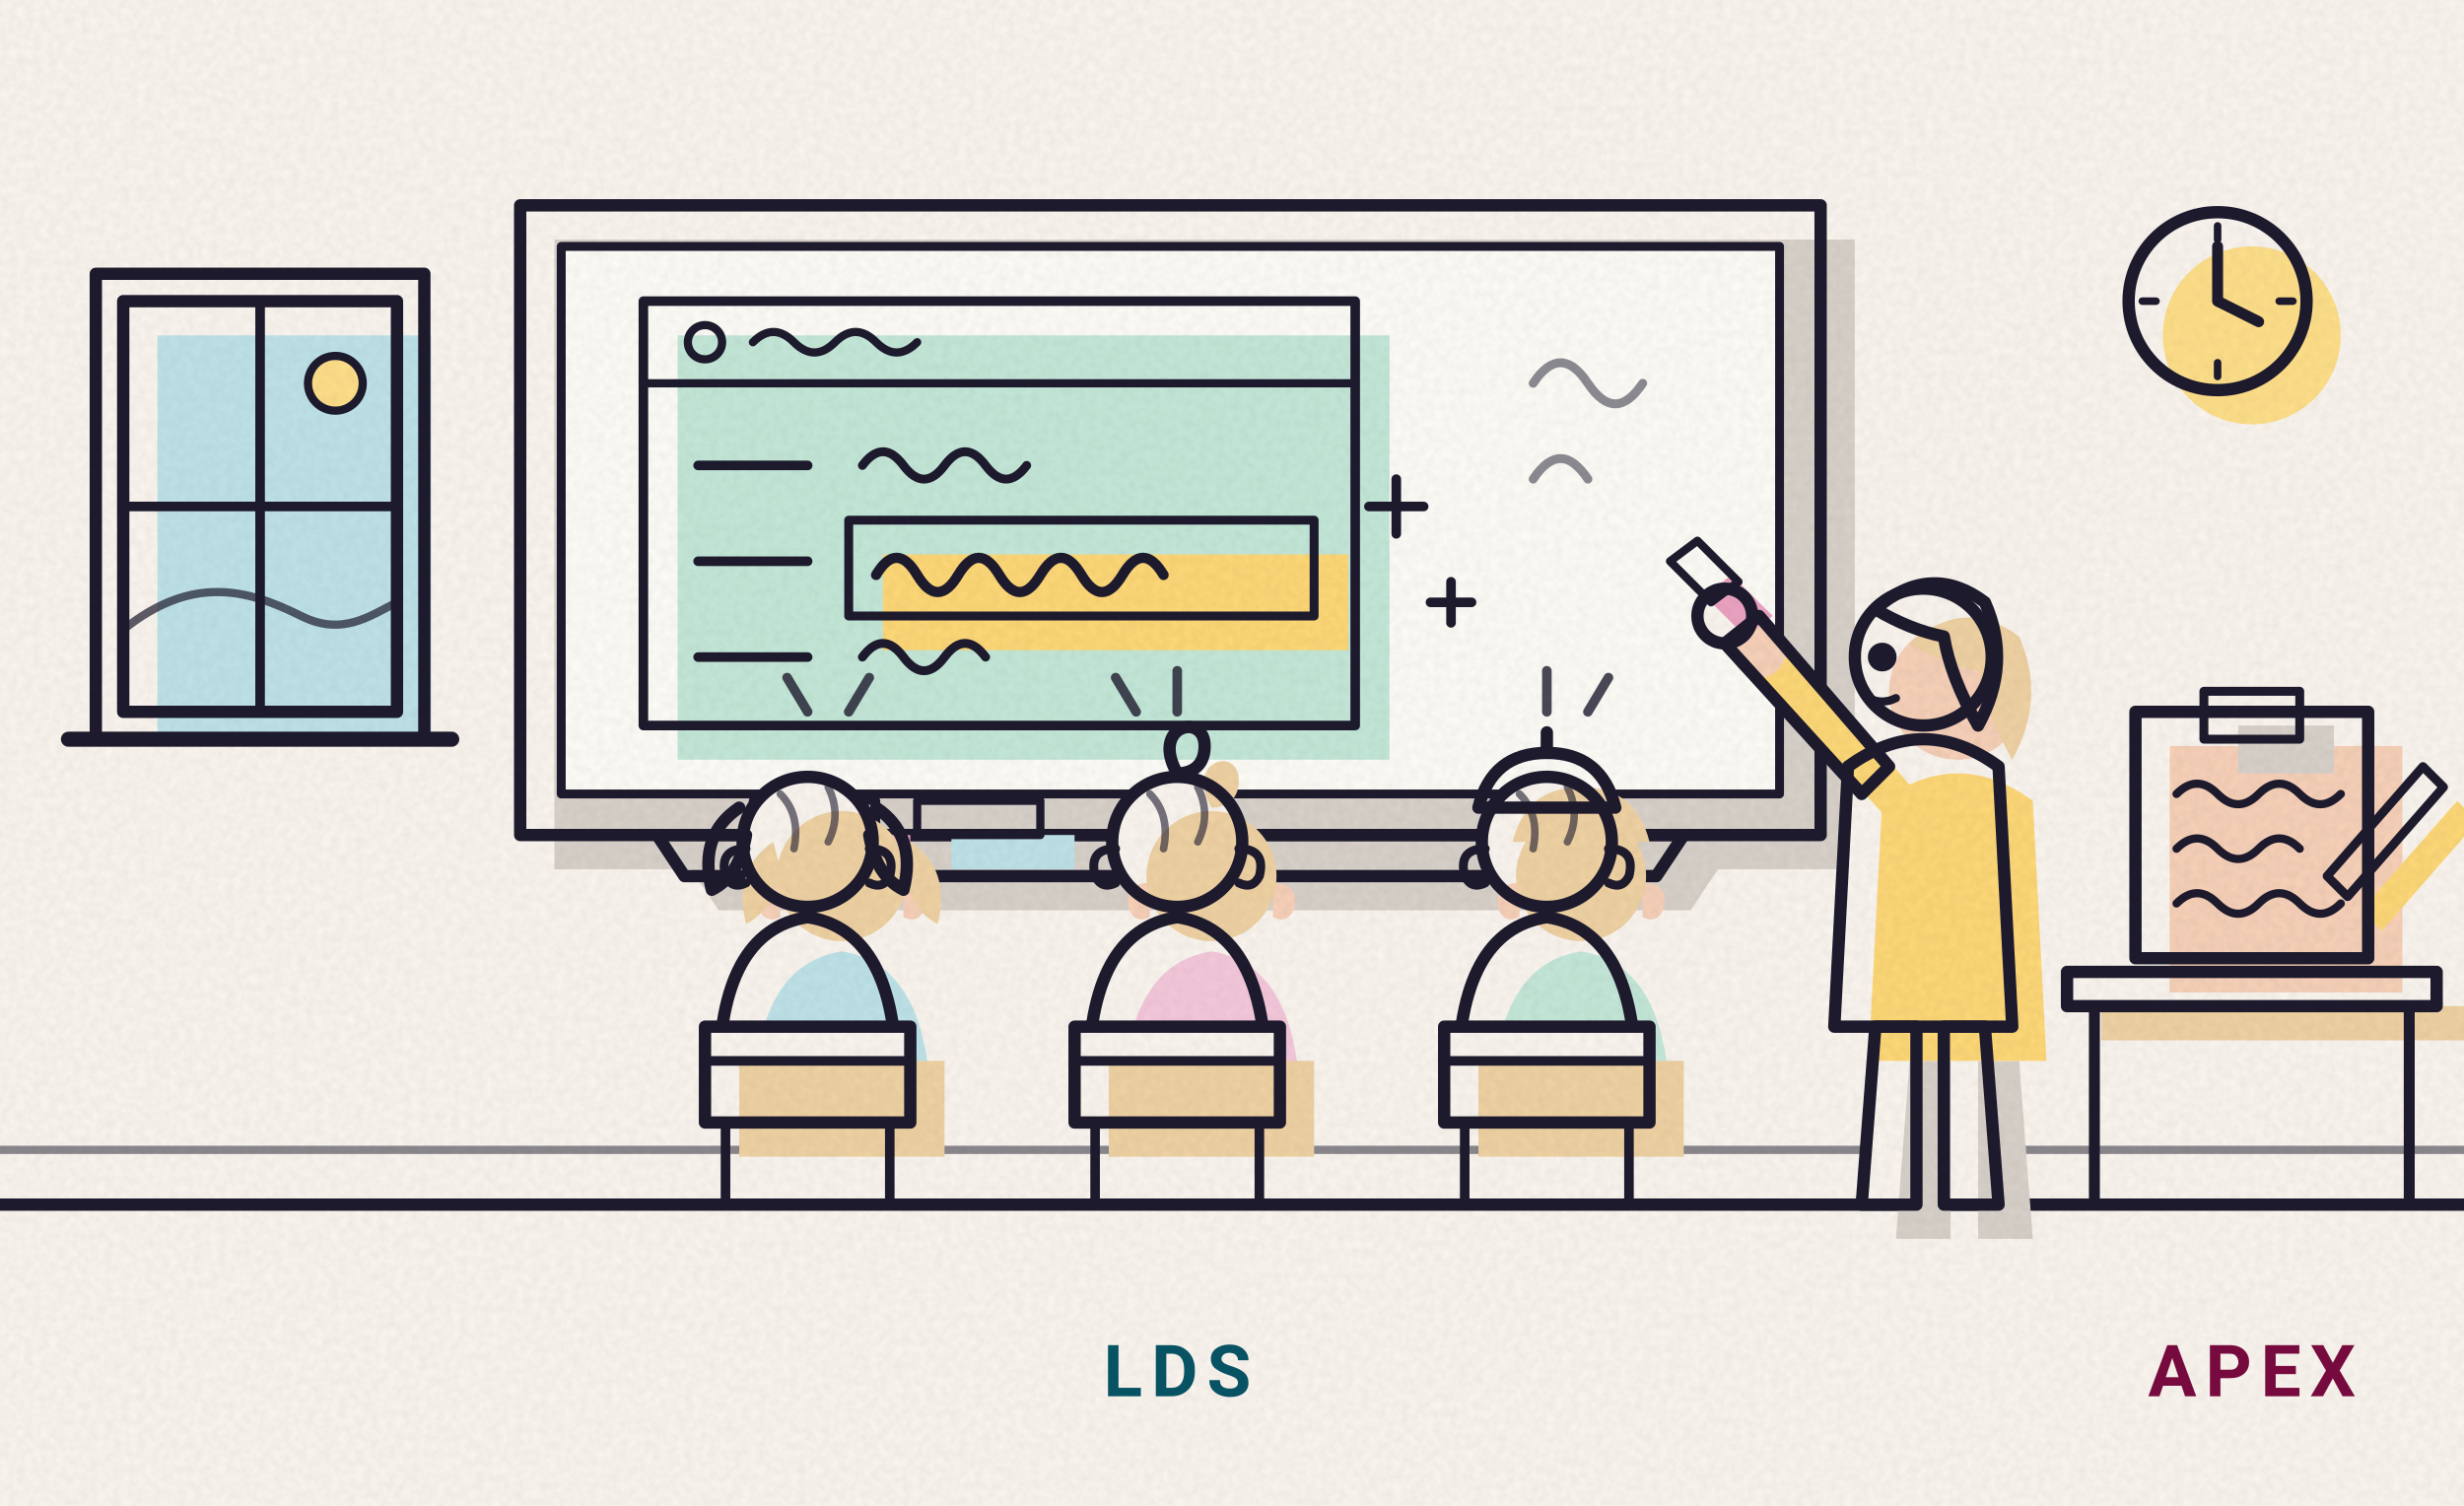
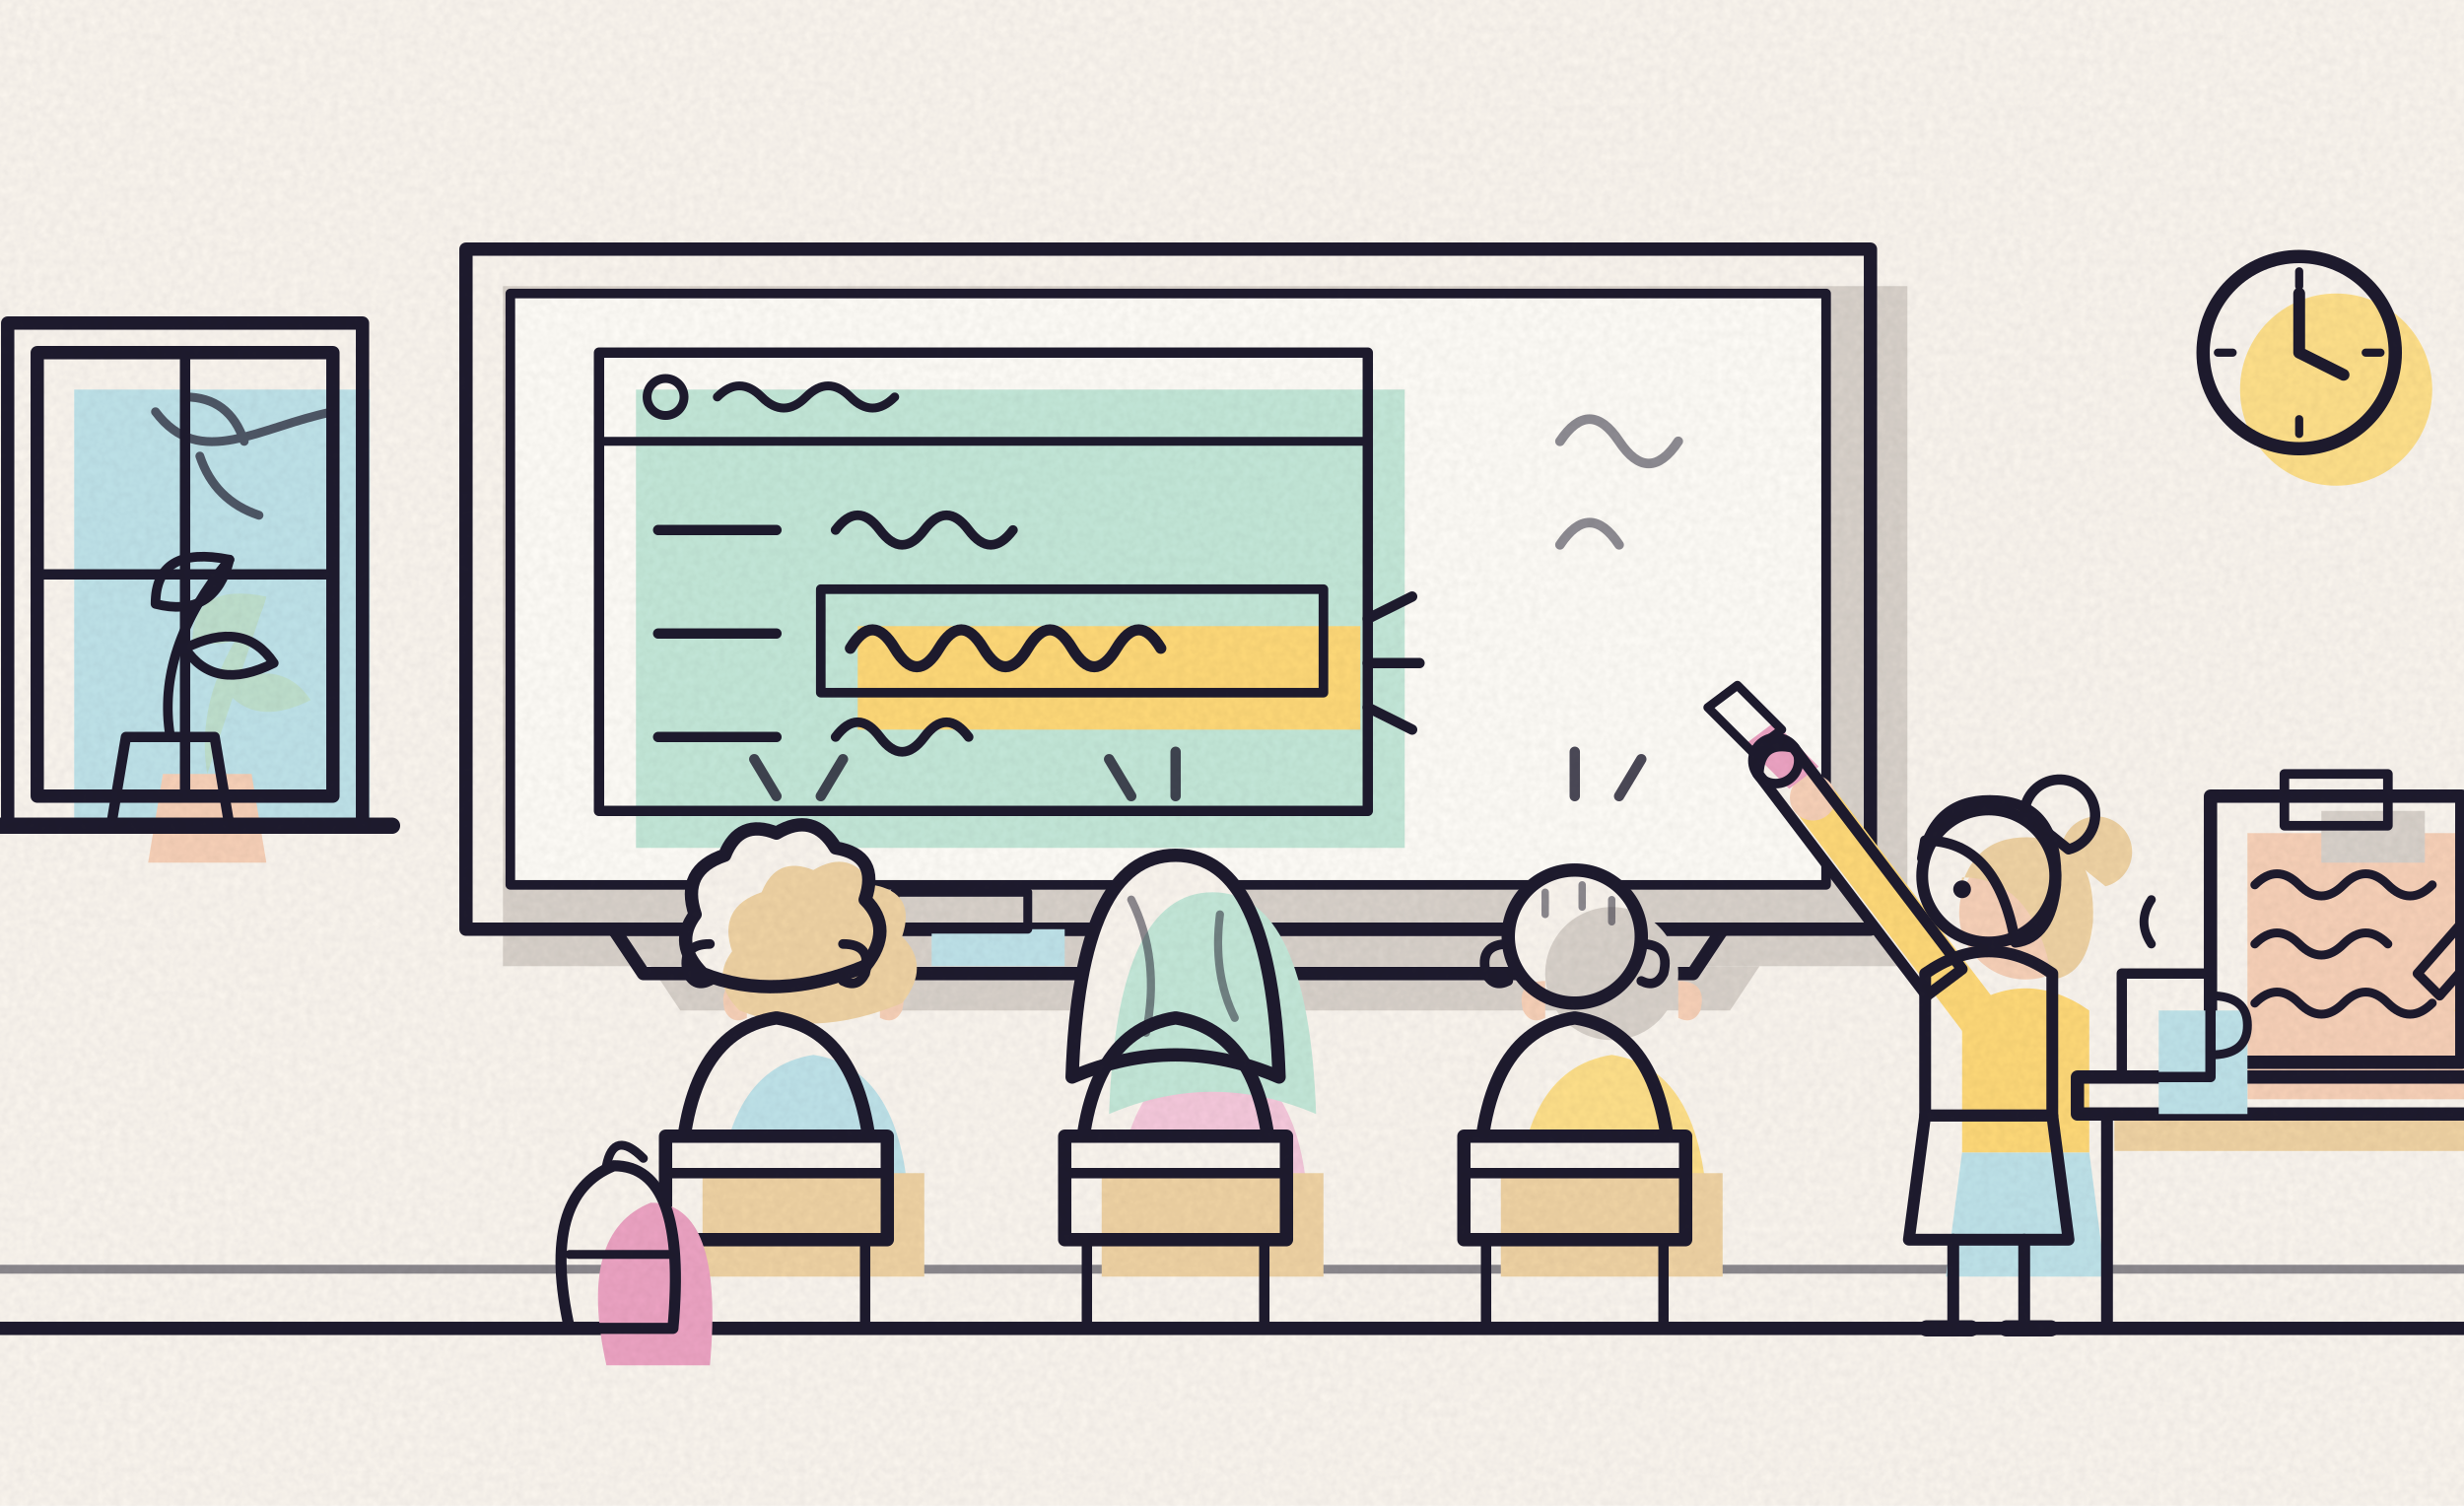
<svg xmlns="http://www.w3.org/2000/svg" xmlns:xlink="http://www.w3.org/1999/xlink" viewBox="0 0 360 220">
  <defs>
    <filter id="wb-grain" x="0" y="0" width="100%" height="100%">
      <feTurbulence type="fractalNoise" baseFrequency=".85" numOctaves="2" stitchTiles="stitch" />
      <feColorMatrix values="0 0 0 0 0  0 0 0 0 0  0 0 0 0 0  0 0 0 .06 0" />
    </filter>
    <g id="wb-pine">
      <path d="M0 0 L-9 14 H9 Z" />
      <path d="M0 7 L-12 24 H12 Z" />
      <path d="M0 15 L-15 34 H15 Z" />
    </g>
    <g id="wb-s0">
      <path d="M14 40 H62 V108 H14 Z" />
    </g>
    <g id="wb-s1">
      <path d="M18 44 H58 V104 H18 Z" />
    </g>
    <g id="wb-s2">
+       <path d="M28 108 L30 96 H42 L44 108 Z" />
+     </g>
+     <g id="wb-s3">
+       <path d="M36 96 Q34 84 44 72" />
+       <path d="M44 72 q-10 -2 -10 6 q8 2 10 -6 Z" />
+       <path d="M38 84 q8 -4 12 2 q-8 4 -12 -2 Z" />
+     </g>
+     <g id="wb-s4">
      <circle cx="324" cy="44" r="13" />
    </g>
    <g id="wb-frame">
      <path d="M76 30 H266 V122 H76 Z" />
    </g>
-     <g id="wb-s3">
+     <g id="wb-s5">
      <path d="M96 122 H246 L242 128 H100 Z" />
    </g>
-     <g id="wb-s4">
+     <g id="wb-s6">
      <path d="M110 117 H128 V122 H110 Z" />
    </g>
-     <g id="wb-s5">
+     <g id="wb-s7">
      <path d="M134 117 H152 V122 H134 Z" />
    </g>
-     <g id="wb-s6">
+     <g id="wb-s8">
      <path d="M94 44 H198 V106 H94 Z" />
    </g>
-     <g id="wb-s7">
+     <g id="wb-s9">
      <path d="M124 76 H192 V90 H124 Z" />
    </g>
-     <g id="wb-s8">
+     <g id="wb-s10">
      <path d="M105 158 Q105 136 118 134 Q131 136 131 158 Z" />
    </g>
-     <g id="wb-s9">
+     <g id="wb-s11">
      <path d="M109 124 q-4 0 -3 4 q1 2 3 1" />
      <path d="M127 124 q4 0 3 4 q-1 2 -3 1" />
    </g>
-     <g id="wb-s10">
-       <circle cx="118" cy="123" r="9.5" />
-     </g>
-     <g id="wb-s11">
-       <path d="M108 118 Q102 122 104 130 Q108 128 109 122 M128 118 Q134 122 132 130 Q128 128 127 122" />
-     </g>
    <g id="wb-s12">
+       <path d="M108 128 q-4 -4 -1 -8 q-2 -6 4 -8 q2 -5 7 -3 q5 -3 8 2 q6 1 4 7 q4 4 0 9 Q118 132 108 128 Z" />
+     </g>
+     <g id="wb-s13">
      <path d="M103 150 H133 V164 H103 Z" />
    </g>
-     <g id="wb-s13">
+     <g id="wb-s14">
      <path d="M159 158 Q159 136 172 134 Q185 136 185 158 Z" />
    </g>
-     <g id="wb-s14">
-       <path d="M163 124 q-4 0 -3 4 q1 2 3 1" />
-       <path d="M181 124 q4 0 3 4 q-1 2 -3 1" />
-     </g>
    <g id="wb-s15">
-       <circle cx="172" cy="123" r="9.5" />
+       <path d="M158 142 Q159 112 172 112 Q185 112 186 142 Q172 136 158 142 Z" />
    </g>
    <g id="wb-s16">
-       <path d="M172 113 C168 106 176 104 176 109 C176 112 174 113 172 113 Z" />
+       <path d="M157 150 H187 V164 H157 Z" />
    </g>
    <g id="wb-s17">
-       <path d="M157 150 H187 V164 H157 Z" />
+       <path d="M213 158 Q213 136 226 134 Q239 136 239 158 Z" />
    </g>
    <g id="wb-s18">
-       <path d="M213 158 Q213 136 226 134 Q239 136 239 158 Z" />
-     </g>
-     <g id="wb-s19">
      <path d="M217 124 q-4 0 -3 4 q1 2 3 1" />
      <path d="M235 124 q4 0 3 4 q-1 2 -3 1" />
    </g>
+     <g id="wb-s19">
+       <circle cx="226" cy="123" r="9" />
+     </g>
    <g id="wb-s20">
-       <circle cx="226" cy="123" r="9.5" />
+       <path d="M211 150 H241 V164 H211 Z" />
    </g>
    <g id="wb-s21">
-       <path d="M216 118 Q218 110 226 110 Q234 110 236 118 Z" />
-       <path d="M226 110 V107" />
+       <path d="M90 176 Q86 158 96 154 Q106 154 104 176 Z" />
    </g>
    <g id="wb-s22">
-       <path d="M211 150 H241 V164 H211 Z" />
+       <path d="M273.4 147.2 L271.2 164 H292.8 L290.6 147.2 Z" />
+       <path d="M277.2 164 V176 M286.8 164 V176" />
    </g>
    <g id="wb-s23">
-       <path d="M272 176 L274 150 H280 L280 176 Z" />
-       <path d="M284 176 L284 150 H290 L292 176 Z" />
+       <path d="M273.4 147.2 L273.4 128 Q282 122 290.6 128 L290.6 147.2 Z" />
    </g>
    <g id="wb-s24">
-       <path d="M268 150 L270 112 Q281 104 292 112 L294 150 Z" />
+       <circle cx="282" cy="114.8" r="9" />
    </g>
    <g id="wb-s25">
-       <circle cx="281" cy="96" r="10" />
+       <path d="M273 112.4 Q274.8 104 283.2 104.6 Q291.6 105.2 291.1 116 Q290.4 123.2 285.6 123.8 Q283.2 110 273.4 110 Z" />
+       <path d="M286.8 106.4 A4.8 4.8 0 1 1 292.8 111.2 Z" />
    </g>
    <g id="wb-s26">
-       <path d="M274 89 Q282 82 290 88 Q294 97 289 106 Q285 99 284 93 Q279 92 274 89 Z" />
+       <path d="M278.4 127.4 L255.6 97.4 Q251 96.3 250.8 101 L273.6 131 Z" />
    </g>
    <g id="wb-s27">
-       <path d="M272 116 L252 94 L257 90 L276 112 Z" />
+       <circle cx="253.2" cy="99.2" r="3.1" />
    </g>
    <g id="wb-s28">
-       <circle cx="252" cy="90" r="4" />
+       <path d="M244 92 L250 98 L254 95 L248 89 Z" />
    </g>
    <g id="wb-s29">
-       <path d="M244 82 L250 88 L254 85 L248 79 Z" />
+       <path d="M294 142 H356 V147 H294 Z" />
    </g>
    <g id="wb-s30">
-       <path d="M302 142 H356 V147 H302 Z" />
+       <path d="M312 104 H346 V140 H312 Z" />
    </g>
    <g id="wb-s31">
-       <path d="M312 104 H346 V140 H312 Z" />
+       <path d="M322 101 H336 V108 H322 Z" />
    </g>
    <g id="wb-s32">
-       <path d="M322 101 H336 V108 H322 Z" />
+       <path d="M340 128 L354 112 L357 115 L343 131 Z" />
    </g>
    <g id="wb-s33">
-       <path d="M340 128 L354 112 L357 115 L343 131 Z" />
+       <path d="M300 128 H312 V142 H300 Z" />
    </g>
  </defs>
  <rect width="360" height="220" fill="#FBF6EF" />
-   <g transform="translate(5 5)">
-     <use xlink:href="#wb-s1" fill="#BFE3EA" />
-     <use xlink:href="#wb-s2" fill="#FFE08A" />
-   </g>
-   <g fill="none" stroke="#1E1B2E" stroke-width="1.8" stroke-linejoin="round" stroke-linecap="round">
-     <use xlink:href="#wb-s0" />
-     <use xlink:href="#wb-s1" />
-     <path d="M38 44 V104 M18 74 H58" stroke-width="1.4" />
-     <path d="M18 92 C28 84 36 86 44 90 C50 93 54 90 58 88" stroke-width="1.2" opacity=".7" />
-     <circle cx="49" cy="56" r="4" stroke-width="1.2" fill="#FFE08A" />
-     <path d="M10 108 H66" stroke-width="2.2" />
-     <use xlink:href="#wb-s2" />
-     <path d="M324 44 V36 M324 44 L330 47" stroke-width="1.6" />
-     <path d="M324 33 v2 M324 53 v2 M313 44 h2 M333 44 h2" stroke-width="1.1" />
-   </g>
-   <path d="M0 176 H360" stroke="#1E1B2E" stroke-width="1.8" />
-   <path d="M0 168 H360" stroke="#1E1B2E" stroke-width="1.2" opacity=".5" />
-   <g transform="translate(5 5)">
-     <use xlink:href="#wb-frame" fill="#D9D2CB" />
-     <use xlink:href="#wb-s3" fill="#D9D2CB" />
-   </g>
-   <g fill="none" stroke="#1E1B2E" stroke-width="1.8" stroke-linejoin="round" stroke-linecap="round">
-     <use xlink:href="#wb-frame" />
-     <path d="M82 36 H260 V116 H82 Z" fill="#FFFDF8" stroke-width="1.3" />
-     <use xlink:href="#wb-s3" />
-   </g>
-   <g transform="translate(5 5)">
-     <use xlink:href="#wb-s4" fill="#EDA3C3" />
-     <use xlink:href="#wb-s5" fill="#BFE3EA" />
-     <use xlink:href="#wb-s6" fill="#C4E8D9" />
-     <use xlink:href="#wb-s7" fill="#FFD978" />
-   </g>
-   <g fill="none" stroke="#1E1B2E" stroke-width="1.8" stroke-linejoin="round" stroke-linecap="round">
-     <use xlink:href="#wb-s4" stroke-width="1.2" />
-     <use xlink:href="#wb-s5" stroke-width="1.2" />
-     <use xlink:href="#wb-s6" stroke-width="1.4" />
-     <path d="M94 56 H198" stroke-width="1.2" />
-     <circle cx="103" cy="50" r="2.5" stroke-width="1.2" />
-     <path d="M110 50 q3 -3 6 0 t6 0 t6 0 t6 0" stroke-width="1.2" />
-     <path d="M102 68 h16 M102 82 h16 M102 96 h16" stroke-width="1.4" />
-     <path d="M126 68 q3 -4 6 0 t6 0 t6 0 t6 0" stroke-width="1.3" />
-     <path d="M126 96 q3 -4 6 0 t6 0 t6 0" stroke-width="1.3" />
-     <use xlink:href="#wb-s7" stroke-width="1.3" />
-     <path d="M128 84 q3 -5 6 0 t6 0 t6 0 t6 0 t6 0 t6 0 t6 0" stroke-width="1.5" />
-     <path d="M204 70 v8 M200 74 h8 M212 85 v6 M209 88 h6" stroke-width="1.4" />
-     <path d="M224 56 q4 -6 8 0 t8 0 M224 70 q4 -6 8 0" stroke-width="1.3" opacity=".5" />
-   </g>
-   <g fill="#FBF6EF">
-     <use xlink:href="#wb-s8" />
-     <use xlink:href="#wb-s10" />
-   </g>
-   <g transform="translate(5 5)">
-     <use xlink:href="#wb-s8" fill="#BFE3EA" />
-     <use xlink:href="#wb-s9" fill="#F8D1B8" />
-     <use xlink:href="#wb-s10" fill="#F0D3A4" />
-     <use xlink:href="#wb-s11" fill="#F0D3A4" />
-   </g>
-   <g fill="none" stroke="#1E1B2E" stroke-width="1.8" stroke-linejoin="round" stroke-linecap="round">
-     <use xlink:href="#wb-s8" />
-     <use xlink:href="#wb-s9" stroke-width="1.3" />
-     <use xlink:href="#wb-s10" />
-     <use xlink:href="#wb-s11" />
-     <path d="M114 116 q3 3 2 8 M121 115 q2 4 0 8" stroke-width="1.1" opacity=".6" />
-   </g>
-   <g fill="#FBF6EF">
-     <use xlink:href="#wb-s12" />
-   </g>
-   <g transform="translate(5 5)">
-     <use xlink:href="#wb-s12" fill="#F0D3A4" />
-   </g>
-   <g fill="none" stroke="#1E1B2E" stroke-width="1.8" stroke-linejoin="round" stroke-linecap="round">
-     <use xlink:href="#wb-s12" />
-     <path d="M103 155 H133 M106 164 V176 M130 164 V176" stroke-width="1.4" />
-   </g>
-   <g fill="#FBF6EF">
-     <use xlink:href="#wb-s13" />
-     <use xlink:href="#wb-s15" />
-   </g>
-   <g transform="translate(5 5)">
-     <use xlink:href="#wb-s13" fill="#F6C9DC" />
-     <use xlink:href="#wb-s14" fill="#F8D1B8" />
-     <use xlink:href="#wb-s15" fill="#F0D3A4" />
-     <use xlink:href="#wb-s16" fill="#F0D3A4" />
-   </g>
-   <g fill="none" stroke="#1E1B2E" stroke-width="1.8" stroke-linejoin="round" stroke-linecap="round">
-     <use xlink:href="#wb-s13" />
-     <use xlink:href="#wb-s14" stroke-width="1.3" />
-     <use xlink:href="#wb-s15" />
-     <use xlink:href="#wb-s16" />
-     <path d="M168 116 q3 3 2 8 M175 115 q2 4 0 8" stroke-width="1.1" opacity=".6" />
-   </g>
-   <g fill="#FBF6EF">
-     <use xlink:href="#wb-s17" />
-   </g>
-   <g transform="translate(5 5)">
-     <use xlink:href="#wb-s17" fill="#F0D3A4" />
-   </g>
-   <g fill="none" stroke="#1E1B2E" stroke-width="1.8" stroke-linejoin="round" stroke-linecap="round">
-     <use xlink:href="#wb-s17" />
-     <path d="M157 155 H187 M160 164 V176 M184 164 V176" stroke-width="1.4" />
-   </g>
-   <g fill="#FBF6EF">
-     <use xlink:href="#wb-s18" />
-     <use xlink:href="#wb-s20" />
-   </g>
-   <g transform="translate(5 5)">
-     <use xlink:href="#wb-s18" fill="#C4E8D9" />
-     <use xlink:href="#wb-s19" fill="#F8D1B8" />
-     <use xlink:href="#wb-s20" fill="#F0D3A4" />
-     <use xlink:href="#wb-s21" fill="#F0D3A4" />
-   </g>
-   <g fill="none" stroke="#1E1B2E" stroke-width="1.8" stroke-linejoin="round" stroke-linecap="round">
-     <use xlink:href="#wb-s18" />
-     <use xlink:href="#wb-s19" stroke-width="1.3" />
-     <use xlink:href="#wb-s20" />
-     <use xlink:href="#wb-s21" />
-     <path d="M222 116 q3 3 2 8 M229 115 q2 4 0 8" stroke-width="1.1" opacity=".6" />
-   </g>
-   <g fill="#FBF6EF">
-     <use xlink:href="#wb-s22" />
-   </g>
-   <g transform="translate(5 5)">
-     <use xlink:href="#wb-s22" fill="#F0D3A4" />
-   </g>
-   <g fill="none" stroke="#1E1B2E" stroke-width="1.8" stroke-linejoin="round" stroke-linecap="round">
-     <use xlink:href="#wb-s22" />
-     <path d="M211 155 H241 M214 164 V176 M238 164 V176" stroke-width="1.4" />
-   </g>
-   <g fill="none" stroke="#1E1B2E" stroke-width="1.8" stroke-linejoin="round" stroke-linecap="round">
-     <path d="M118 104 l-3 -5 M124 104 l3 -5 M172 104 v-6 M166 104 l-3 -5 M226 104 v-6 M232 104 l3 -5" stroke-width="1.4" opacity=".8" />
-   </g>
-   <g fill="#FBF6EF">
-     <use xlink:href="#wb-s23" />
-     <use xlink:href="#wb-s24" />
-     <use xlink:href="#wb-s25" />
-     <use xlink:href="#wb-s27" />
-     <use xlink:href="#wb-s28" />
-   </g>
-   <g transform="translate(5 5)">
-     <use xlink:href="#wb-s23" fill="#D9D2CB" />
-     <use xlink:href="#wb-s24" fill="#FFD978" />
-     <use xlink:href="#wb-s25" fill="#F8D1B8" />
-     <use xlink:href="#wb-s26" fill="#F0D3A4" />
-     <use xlink:href="#wb-s27" fill="#FFD978" />
-     <use xlink:href="#wb-s28" fill="#F8D1B8" />
-     <use xlink:href="#wb-s29" fill="#EDA3C3" />
-   </g>
-   <g fill="none" stroke="#1E1B2E" stroke-width="1.8" stroke-linejoin="round" stroke-linecap="round">
-     <use xlink:href="#wb-s23" />
-     <use xlink:href="#wb-s24" />
-     <use xlink:href="#wb-s25" />
-     <use xlink:href="#wb-s26" />
-     <circle cx="275" cy="96" r="1.2" fill="#1E1B2E" />
-     <path d="M273 102 q2 1 4 0" stroke-width="1.2" />
-     <use xlink:href="#wb-s27" />
-     <use xlink:href="#wb-s28" />
-     <use xlink:href="#wb-s29" stroke-width="1.2" />
-   </g>
-   <g fill="#FBF6EF">
-     <use xlink:href="#wb-s31" />
-   </g>
-   <g transform="translate(5 5)">
-     <use xlink:href="#wb-s30" fill="#F0D3A4" />
-     <use xlink:href="#wb-s31" fill="#F8D1B8" />
-     <use xlink:href="#wb-s32" fill="#D9D2CB" />
-     <use xlink:href="#wb-s33" fill="#FFD978" />
-   </g>
-   <g fill="none" stroke="#1E1B2E" stroke-width="1.8" stroke-linejoin="round" stroke-linecap="round">
-     <use xlink:href="#wb-s30" />
-     <path d="M306 147 V176 M352 147 V176" stroke-width="1.6" />
-     <use xlink:href="#wb-s31" />
-     <use xlink:href="#wb-s32" stroke-width="1.3" />
-     <path d="M318 116 q3 -3 6 0 t6 0 t6 0 t6 0 M318 124 q3 -3 6 0 t6 0 t6 0 M318 132 q3 -3 6 0 t6 0 t6 0 t6 0" stroke-width="1.2" />
-     <use xlink:href="#wb-s33" stroke-width="1.3" />
-   </g>
-   <g font-family="system-ui,-apple-system,Segoe UI,Roboto,sans-serif" font-size="10.5" font-weight="700" letter-spacing="1.3" text-anchor="middle">
-     <text x="172" y="204" fill="#075566">LDS</text>
-     <text x="329" y="204" fill="#7A0A40">APEX</text>
+   <g transform="translate(-14 4) scale(1.08)">
+     <g transform="translate(5 5)">
+       <use xlink:href="#wb-s1" fill="#BFE3EA" />
+       <use xlink:href="#wb-s2" fill="#F8D1B8" />
+       <use xlink:href="#wb-s3" fill="#BFE0CE" />
+       <use xlink:href="#wb-s4" fill="#FFE08A" />
+     </g>
+     <g fill="none" stroke="#1E1B2E" stroke-width="1.8" stroke-linejoin="round" stroke-linecap="round">
+       <use xlink:href="#wb-s0" />
+       <use xlink:href="#wb-s1" />
+       <path d="M38 44 V104 M18 74 H58" stroke-width="1.4" />
+       <path d="M58 52 C48 54 40 60 34 52 M46 56 q-2 -6 -8 -6 M40 58 q2 6 8 8" stroke-width="1.2" opacity=".7" />
+       <path d="M10 108 H66" stroke-width="2.2" />
+       <use xlink:href="#wb-s2" stroke-width="1.4" />
+       <use xlink:href="#wb-s3" stroke-width="1.3" />
+       <use xlink:href="#wb-s4" />
+       <path d="M324 44 V36 M324 44 L330 47" stroke-width="1.6" />
+       <path d="M324 33 v2 M324 53 v2 M313 44 h2 M333 44 h2" stroke-width="1.1" />
+     </g>
+     <path d="M0 176 H360" stroke="#1E1B2E" stroke-width="1.8" />
+     <path d="M0 168 H360" stroke="#1E1B2E" stroke-width="1.2" opacity=".5" />
+     <g transform="translate(5 5)">
+       <use xlink:href="#wb-frame" fill="#D9D2CB" />
+       <use xlink:href="#wb-s5" fill="#D9D2CB" />
+     </g>
+     <g fill="none" stroke="#1E1B2E" stroke-width="1.8" stroke-linejoin="round" stroke-linecap="round">
+       <use xlink:href="#wb-frame" />
+       <path d="M82 36 H260 V116 H82 Z" fill="#FFFDF8" stroke-width="1.3" />
+       <use xlink:href="#wb-s5" />
+     </g>
+     <g transform="translate(5 5)">
+       <use xlink:href="#wb-s6" fill="#EDA3C3" />
+       <use xlink:href="#wb-s7" fill="#BFE3EA" />
+       <use xlink:href="#wb-s8" fill="#C4E8D9" />
+       <use xlink:href="#wb-s9" fill="#FFD978" />
+     </g>
+     <g fill="none" stroke="#1E1B2E" stroke-width="1.8" stroke-linejoin="round" stroke-linecap="round">
+       <use xlink:href="#wb-s6" stroke-width="1.2" />
+       <use xlink:href="#wb-s7" stroke-width="1.2" />
+       <use xlink:href="#wb-s8" stroke-width="1.4" />
+       <path d="M94 56 H198" stroke-width="1.2" />
+       <circle cx="103" cy="50" r="2.5" stroke-width="1.2" />
+       <path d="M110 50 q3 -3 6 0 t6 0 t6 0 t6 0" stroke-width="1.2" />
+       <path d="M102 68 h16 M102 82 h16 M102 96 h16" stroke-width="1.4" />
+       <path d="M126 68 q3 -4 6 0 t6 0 t6 0 t6 0" stroke-width="1.3" />
+       <path d="M126 96 q3 -4 6 0 t6 0 t6 0" stroke-width="1.3" />
+       <use xlink:href="#wb-s9" stroke-width="1.3" />
+       <path d="M128 84 q3 -5 6 0 t6 0 t6 0 t6 0 t6 0 t6 0 t6 0" stroke-width="1.5" />
+       <path d="M198 80 l6 -3 M198 86 h7 M198 92 l6 3" stroke-width="1.4" />
+       <path d="M224 56 q4 -6 8 0 t8 0 M224 70 q4 -6 8 0" stroke-width="1.3" opacity=".5" />
+     </g>
+     <g fill="#FBF6EF">
+       <use xlink:href="#wb-s10" />
+       <use xlink:href="#wb-s12" />
+     </g>
+     <g transform="translate(5 5)">
+       <use xlink:href="#wb-s10" fill="#BFE3EA" />
+       <use xlink:href="#wb-s11" fill="#F8D1B8" />
+       <use xlink:href="#wb-s12" fill="#F0D3A4" />
+     </g>
+     <g fill="none" stroke="#1E1B2E" stroke-width="1.8" stroke-linejoin="round" stroke-linecap="round">
+       <use xlink:href="#wb-s10" />
+       <use xlink:href="#wb-s11" stroke-width="1.3" />
+       <use xlink:href="#wb-s12" />
+     </g>
+     <g fill="#FBF6EF">
+       <use xlink:href="#wb-s13" />
+     </g>
+     <g transform="translate(5 5)">
+       <use xlink:href="#wb-s13" fill="#F0D3A4" />
+     </g>
+     <g fill="none" stroke="#1E1B2E" stroke-width="1.8" stroke-linejoin="round" stroke-linecap="round">
+       <use xlink:href="#wb-s13" />
+       <path d="M103 155 H133 M106 164 V176 M130 164 V176" stroke-width="1.4" />
+     </g>
+     <g fill="#FBF6EF">
+       <use xlink:href="#wb-s14" />
+       <use xlink:href="#wb-s15" />
+     </g>
+     <g transform="translate(5 5)">
+       <use xlink:href="#wb-s14" fill="#F6C9DC" />
+       <use xlink:href="#wb-s15" fill="#C4E8D9" />
+     </g>
+     <g fill="none" stroke="#1E1B2E" stroke-width="1.8" stroke-linejoin="round" stroke-linecap="round">
+       <use xlink:href="#wb-s14" />
+       <use xlink:href="#wb-s15" />
+       <path d="M166 118 q4 8 2 18 M178 120 q-1 8 2 14" stroke-width="1.1" opacity=".5" />
+     </g>
+     <g fill="#FBF6EF">
+       <use xlink:href="#wb-s16" />
+     </g>
+     <g transform="translate(5 5)">
+       <use xlink:href="#wb-s16" fill="#F0D3A4" />
+     </g>
+     <g fill="none" stroke="#1E1B2E" stroke-width="1.8" stroke-linejoin="round" stroke-linecap="round">
+       <use xlink:href="#wb-s16" />
+       <path d="M157 155 H187 M160 164 V176 M184 164 V176" stroke-width="1.4" />
+     </g>
+     <g fill="#FBF6EF">
+       <use xlink:href="#wb-s17" />
+       <use xlink:href="#wb-s19" />
+     </g>
+     <g transform="translate(5 5)">
+       <use xlink:href="#wb-s17" fill="#FFE08A" />
+       <use xlink:href="#wb-s18" fill="#F8D1B8" />
+       <use xlink:href="#wb-s19" fill="#D9D2CB" />
+     </g>
+     <g fill="none" stroke="#1E1B2E" stroke-width="1.8" stroke-linejoin="round" stroke-linecap="round">
+       <use xlink:href="#wb-s17" />
+       <use xlink:href="#wb-s18" stroke-width="1.3" />
+       <use xlink:href="#wb-s19" />
+       <path d="M222 117 v3 M227 116 v3 M231 118 v3" stroke-width="1" opacity=".5" />
+     </g>
+     <g fill="#FBF6EF">
+       <use xlink:href="#wb-s20" />
+     </g>
+     <g transform="translate(5 5)">
+       <use xlink:href="#wb-s20" fill="#F0D3A4" />
+     </g>
+     <g fill="none" stroke="#1E1B2E" stroke-width="1.8" stroke-linejoin="round" stroke-linecap="round">
+       <use xlink:href="#wb-s20" />
+       <path d="M211 155 H241 M214 164 V176 M238 164 V176" stroke-width="1.4" />
+     </g>
+     <g transform="translate(5 5)">
+       <use xlink:href="#wb-s21" fill="#EDA3C3" />
+     </g>
+     <g fill="none" stroke="#1E1B2E" stroke-width="1.8" stroke-linejoin="round" stroke-linecap="round">
+       <use xlink:href="#wb-s21" stroke-width="1.5" />
+       <path d="M90 166 H104 M95 154 q1 -5 5 -1" stroke-width="1.2" />
+       <path d="M118 104 l-3 -5 M124 104 l3 -5 M172 104 v-6 M166 104 l-3 -5 M226 104 v-6 M232 104 l3 -5" stroke-width="1.4" opacity=".8" />
+     </g>
+     <g fill="#FBF6EF">
+       <use xlink:href="#wb-s22" />
+       <use xlink:href="#wb-s23" />
+       <use xlink:href="#wb-s24" />
+       <use xlink:href="#wb-s26" />
+       <use xlink:href="#wb-s27" />
+     </g>
+     <g transform="translate(5 5)">
+       <use xlink:href="#wb-s22" fill="#BFE3EA" />
+       <use xlink:href="#wb-s23" fill="#FFD978" />
+       <use xlink:href="#wb-s24" fill="#F8D1B8" />
+       <use xlink:href="#wb-s25" fill="#F0D3A4" />
+       <use xlink:href="#wb-s26" fill="#FFD978" />
+       <use xlink:href="#wb-s27" fill="#F8D1B8" />
+       <use xlink:href="#wb-s28" fill="#EDA3C3" />
+     </g>
+     <g fill="none" stroke="#1E1B2E" stroke-width="1.8" stroke-linejoin="round" stroke-linecap="round">
+       <use xlink:href="#wb-s22" stroke-width="1.6" />
+       <path d="M273.6 176 h6 M284.4 176 h6" stroke-width="2.2" />
+       <use xlink:href="#wb-s23" stroke-width="1.6" />
+       <use xlink:href="#wb-s24" stroke-width="1.6" />
+       <use xlink:href="#wb-s25" stroke-width="1.4" />
+       <circle cx="278.4" cy="116.6" r="1.2" fill="#1E1B2E" stroke="none" />
+       <use xlink:href="#wb-s26" stroke-width="1.5" />
+       <use xlink:href="#wb-s27" stroke-width="1.3" />
+       <use xlink:href="#wb-s28" stroke-width="1.2" />
+     </g>
+     <g fill="#FBF6EF">
+       <use xlink:href="#wb-s30" />
+     </g>
+     <g transform="translate(5 5)">
+       <use xlink:href="#wb-s29" fill="#F0D3A4" />
+       <use xlink:href="#wb-s30" fill="#F8D1B8" />
+       <use xlink:href="#wb-s31" fill="#D9D2CB" />
+       <use xlink:href="#wb-s32" fill="#FFD978" />
+     </g>
+     <g fill="none" stroke="#1E1B2E" stroke-width="1.8" stroke-linejoin="round" stroke-linecap="round">
+       <use xlink:href="#wb-s29" />
+       <path d="M298 147 V176 M352 147 V176" stroke-width="1.6" />
+       <use xlink:href="#wb-s30" />
+       <use xlink:href="#wb-s31" stroke-width="1.3" />
+       <path d="M318 116 q3 -3 6 0 t6 0 t6 0 t6 0 M318 124 q3 -3 6 0 t6 0 t6 0 M318 132 q3 -3 6 0 t6 0 t6 0 t6 0" stroke-width="1.2" />
+       <use xlink:href="#wb-s32" stroke-width="1.3" />
+     </g>
+     <g transform="translate(5 5)">
+       <use xlink:href="#wb-s33" fill="#BFE3EA" />
+     </g>
+     <g fill="none" stroke="#1E1B2E" stroke-width="1.8" stroke-linejoin="round" stroke-linecap="round">
+       <use xlink:href="#wb-s33" stroke-width="1.4" />
+       <path d="M312 131 q5 0 5 4 q0 4 -5 4 M304 124 q-2 -3 0 -6" stroke-width="1.2" />
+     </g>
  </g>
  <rect width="360" height="220" filter="url(#wb-grain)" />
</svg>
